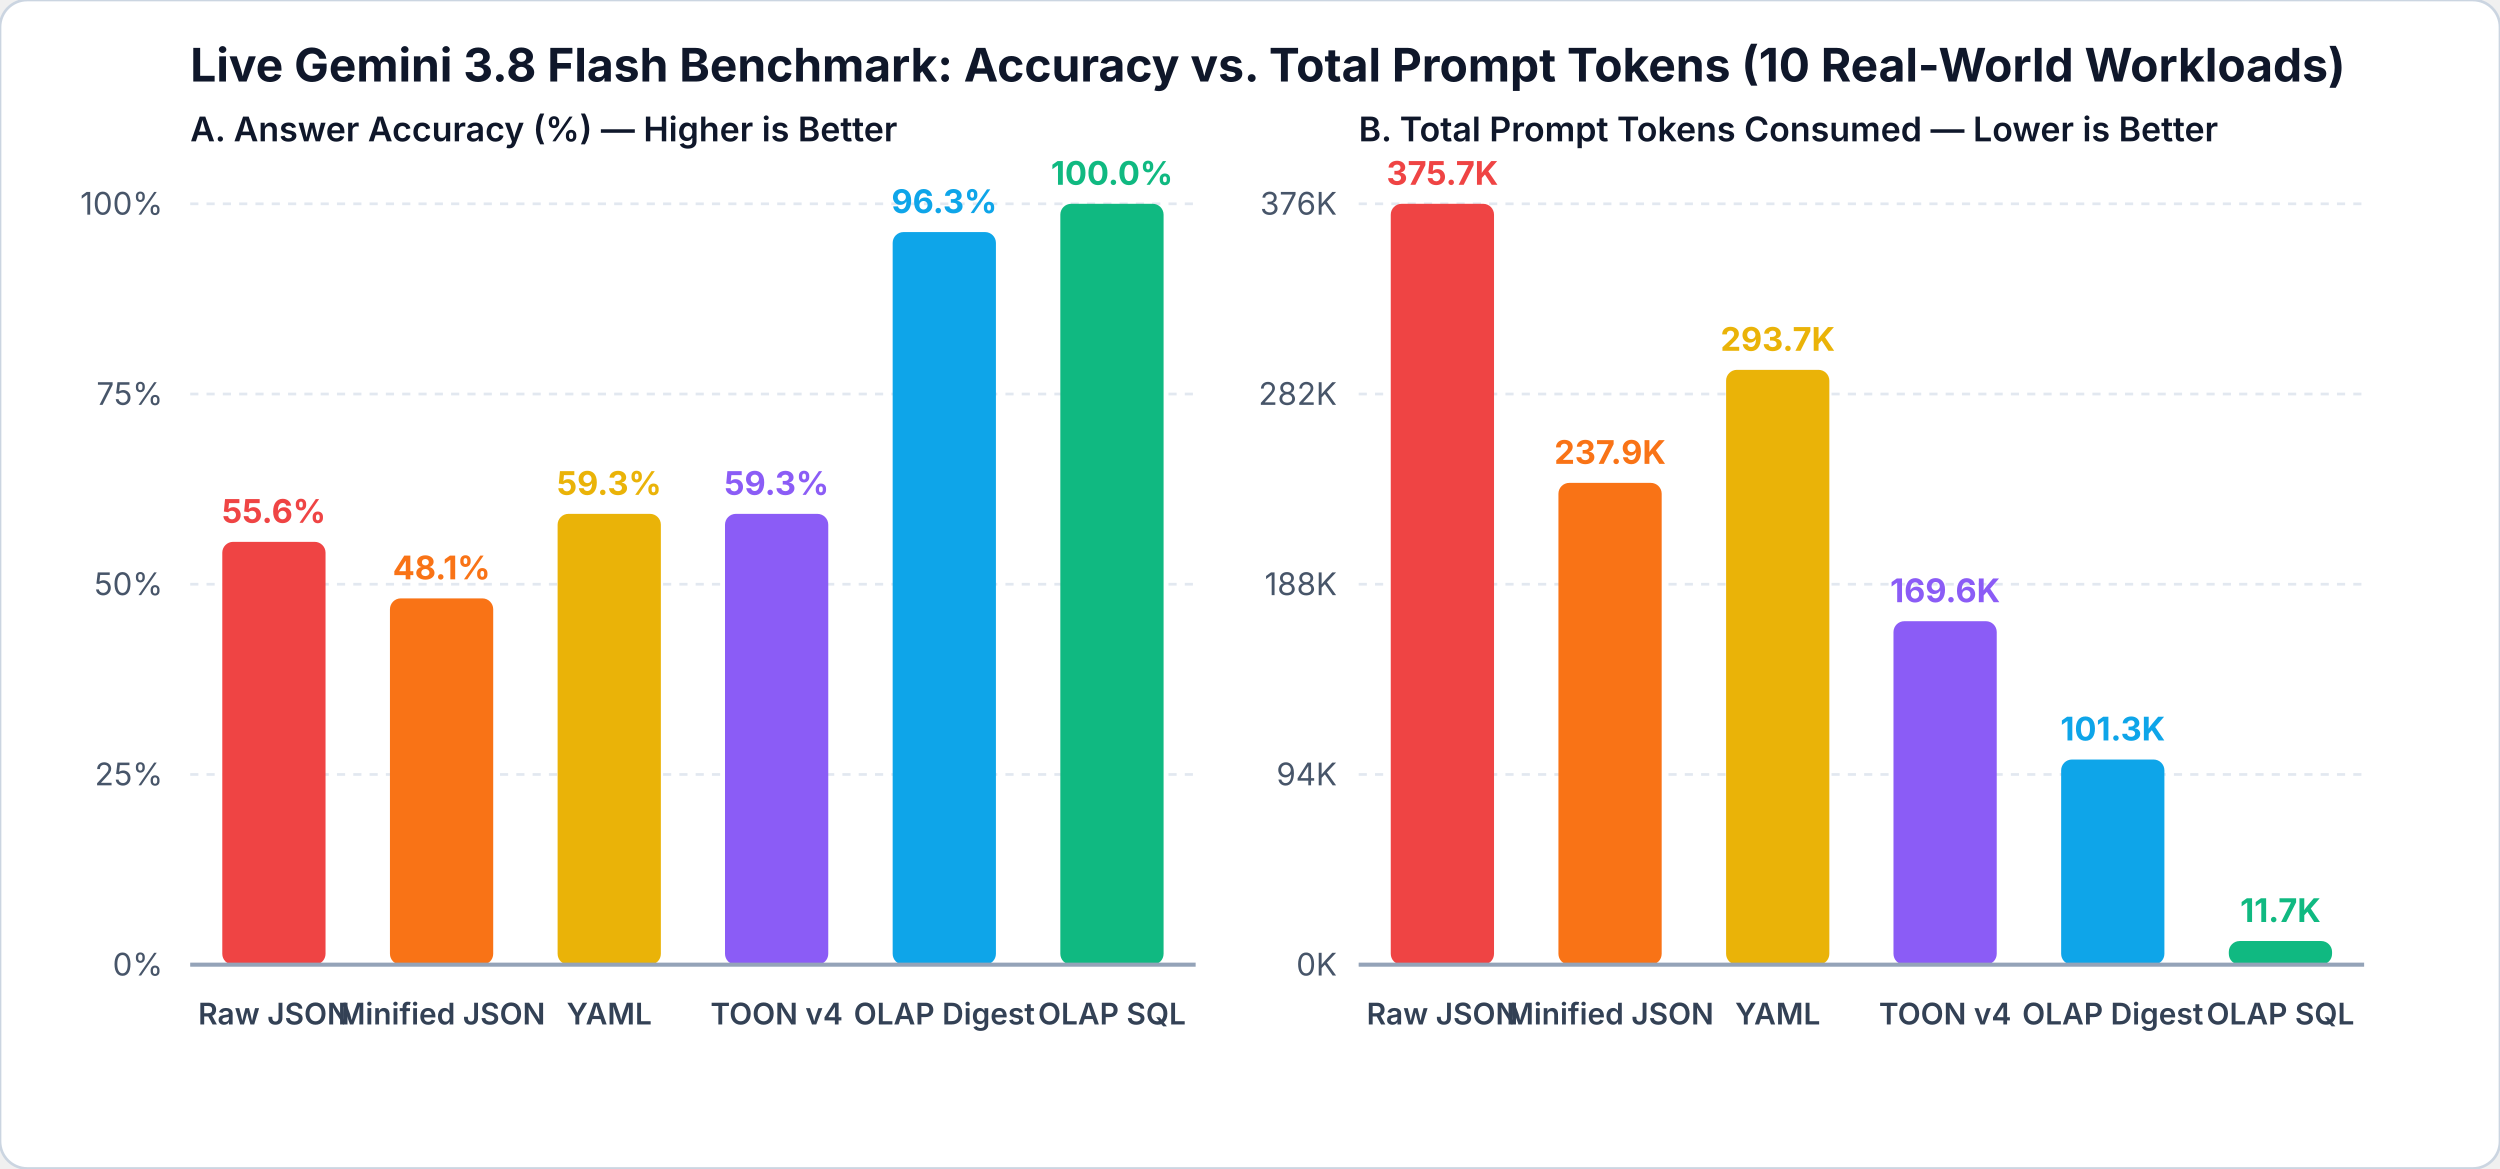
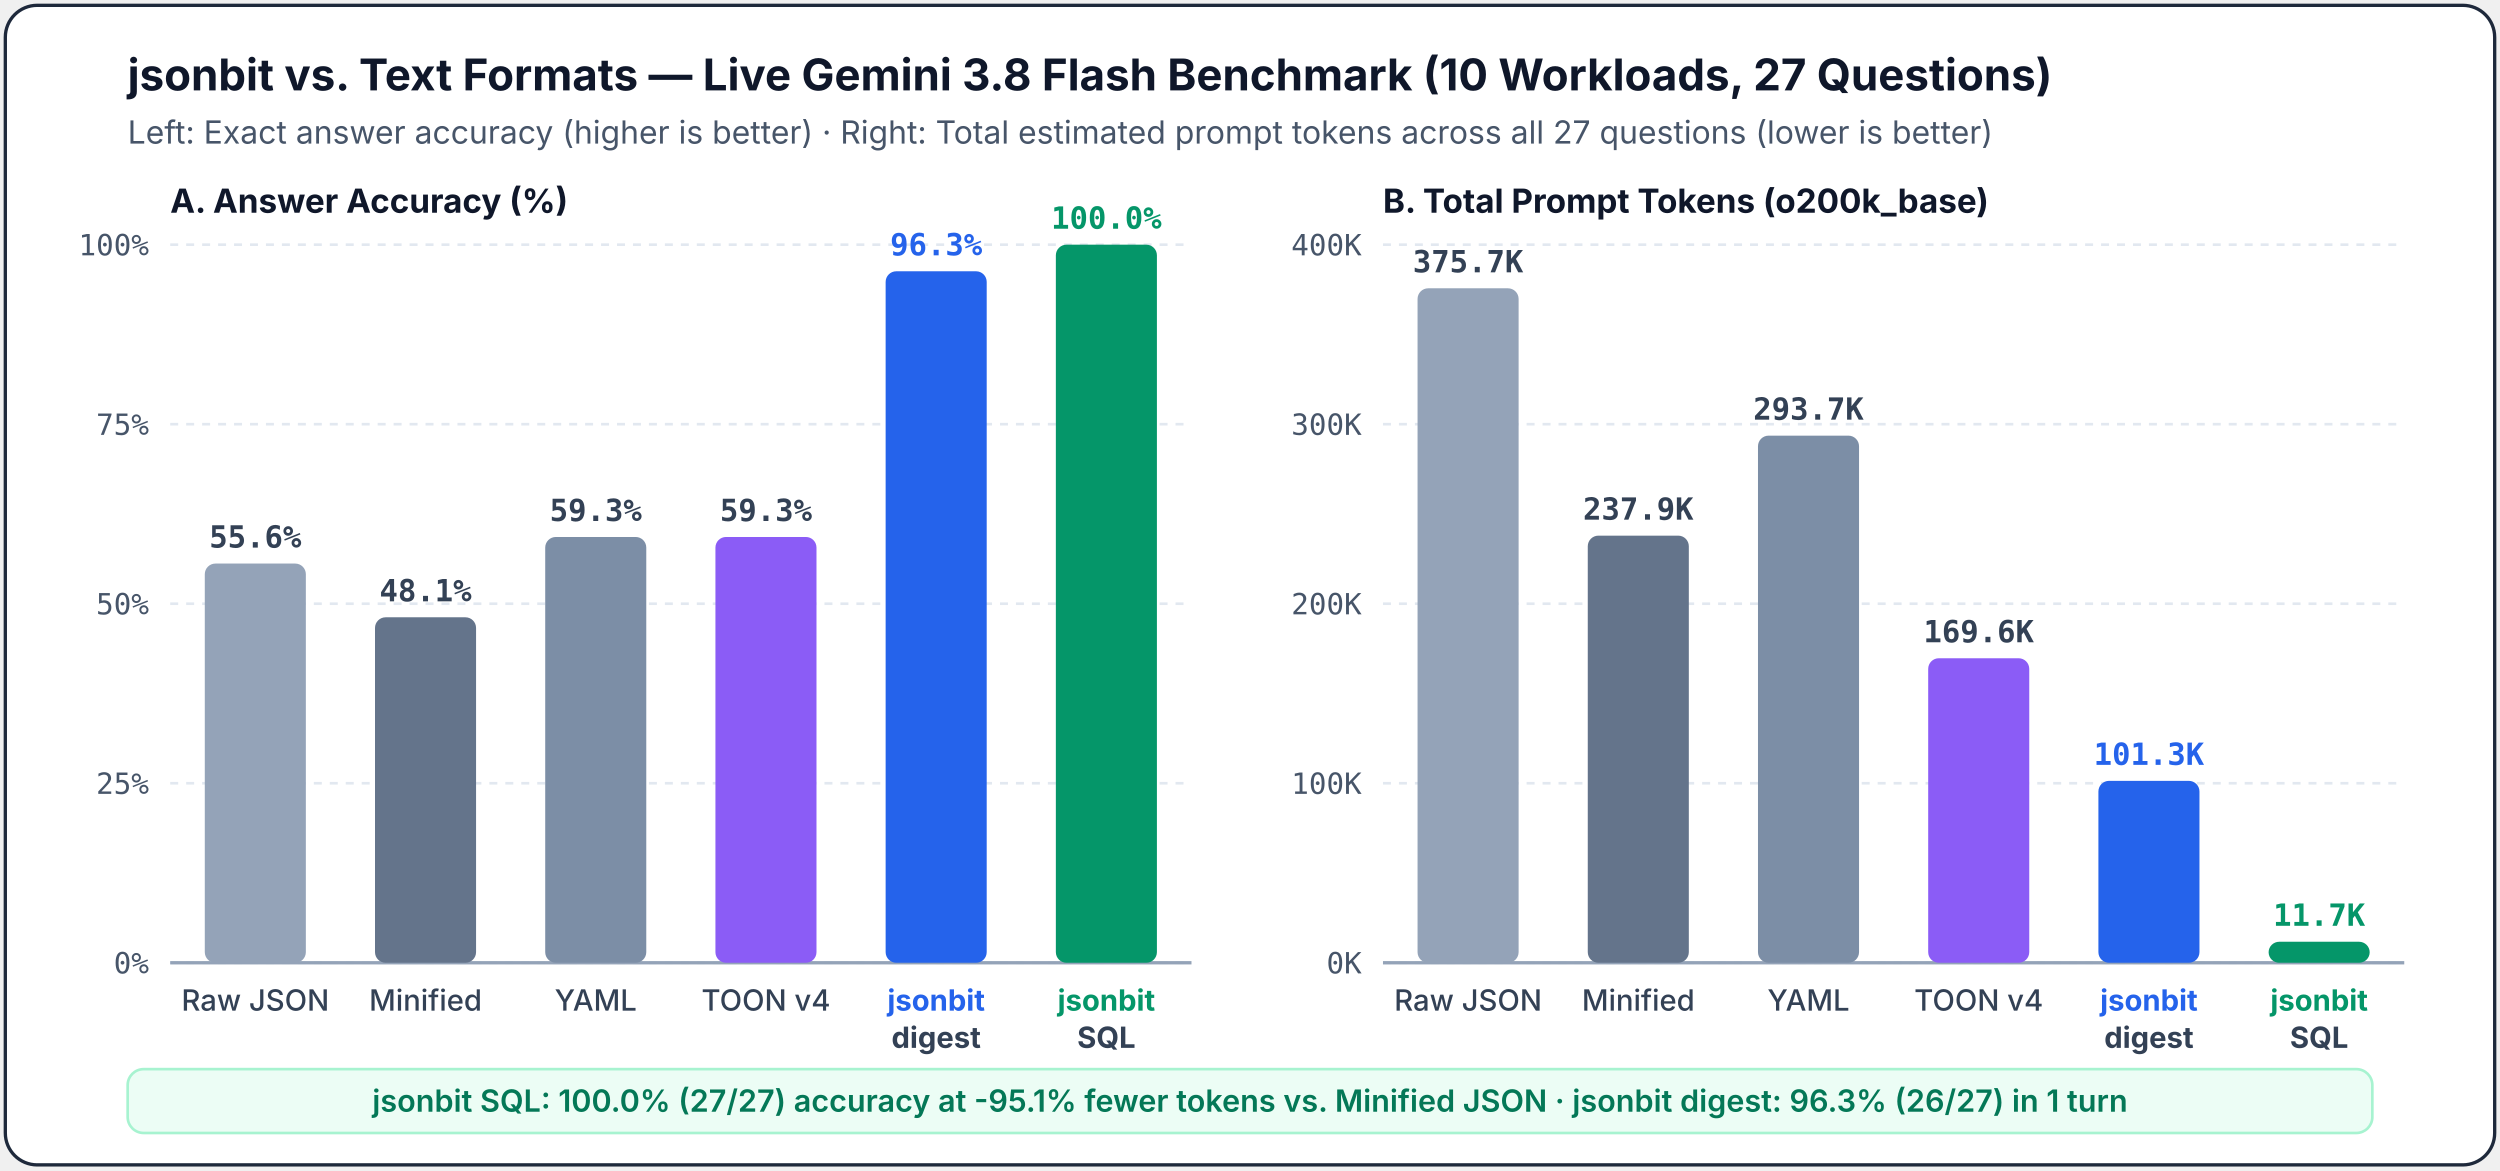
- <svg xmlns="http://www.w3.org/2000/svg" viewBox="0 0 920 430" width="100%" height="100%">
-   <rect width="920" height="430" fill="#ffffff" rx="10" stroke="#cbd5e1" stroke-width="1" />
-   <text x="70" y="30" font-family="Inter, system-ui, sans-serif" font-size="17" font-weight="700" fill="#0f172a">Live Gemini 3.8 Flash Benchmark: Accuracy vs. Total Prompt Tokens (10 Real-World Workloads)</text>
-   <text x="70" y="52" font-family="Inter, system-ui, sans-serif" font-size="12.5" fill="#0f172a" font-weight="600">A. Answer Accuracy (%) — Higher is Better</text>
-   <text x="500" y="52" font-family="Inter, system-ui, sans-serif" font-size="12.5" fill="#0f172a" font-weight="600">B. Total Prompt Tokens Consumed — Lower is Better</text>
-   <line x1="70" y1="355" x2="440" y2="355" stroke="#e2e8f0" stroke-width="1" stroke-dasharray="3,3" />
-   <text x="60" y="359" text-anchor="end" font-family="Inter, system-ui, sans-serif" font-size="11.5" fill="#475569">0%</text>
-   <line x1="70" y1="285" x2="440" y2="285" stroke="#e2e8f0" stroke-width="1" stroke-dasharray="3,3" />
-   <text x="60" y="289" text-anchor="end" font-family="Inter, system-ui, sans-serif" font-size="11.5" fill="#475569">25%</text>
-   <line x1="70" y1="215" x2="440" y2="215" stroke="#e2e8f0" stroke-width="1" stroke-dasharray="3,3" />
-   <text x="60" y="219" text-anchor="end" font-family="Inter, system-ui, sans-serif" font-size="11.5" fill="#475569">50%</text>
-   <line x1="70" y1="145" x2="440" y2="145" stroke="#e2e8f0" stroke-width="1" stroke-dasharray="3,3" />
-   <text x="60" y="149" text-anchor="end" font-family="Inter, system-ui, sans-serif" font-size="11.5" fill="#475569">75%</text>
-   <line x1="70" y1="75" x2="440" y2="75" stroke="#e2e8f0" stroke-width="1" stroke-dasharray="3,3" />
-   <text x="60" y="79" text-anchor="end" font-family="Inter, system-ui, sans-serif" font-size="11.5" fill="#475569">100%</text>
-   <rect x="81.8" y="199.4" width="38" height="155.6" fill="#ef4444" rx="4" />
-   <text x="100.8" y="192.4" text-anchor="middle" font-family="Inter, system-ui, sans-serif" font-size="12" font-weight="700" fill="#ef4444">55.6%</text>
-   <text x="100.8" y="377" text-anchor="middle" font-family="Inter, system-ui, sans-serif" font-size="11" font-weight="600" fill="#334155">Raw JSON</text>
-   <rect x="143.5" y="220.2" width="38" height="134.8" fill="#f97316" rx="4" />
-   <text x="162.5" y="213.2" text-anchor="middle" font-family="Inter, system-ui, sans-serif" font-size="12" font-weight="700" fill="#f97316">48.1%</text>
-   <text x="162.5" y="377" text-anchor="middle" font-family="Inter, system-ui, sans-serif" font-size="11" font-weight="600" fill="#334155">Minified JSON</text>
-   <rect x="205.2" y="189.1" width="38" height="165.9" fill="#eab308" rx="4" />
-   <text x="224.2" y="182.1" text-anchor="middle" font-family="Inter, system-ui, sans-serif" font-size="12" font-weight="700" fill="#eab308">59.3%</text>
-   <text x="224.2" y="377" text-anchor="middle" font-family="Inter, system-ui, sans-serif" font-size="11" font-weight="600" fill="#334155">YAML</text>
-   <rect x="266.8" y="189.1" width="38" height="165.9" fill="#8b5cf6" rx="4" />
-   <text x="285.8" y="182.1" text-anchor="middle" font-family="Inter, system-ui, sans-serif" font-size="12" font-weight="700" fill="#8b5cf6">59.3%</text>
-   <text x="285.8" y="377" text-anchor="middle" font-family="Inter, system-ui, sans-serif" font-size="11" font-weight="600" fill="#334155">TOON v4</text>
-   <rect x="328.5" y="85.4" width="38" height="269.6" fill="#0ea5e9" rx="4" />
-   <text x="347.5" y="78.4" text-anchor="middle" font-family="Inter, system-ui, sans-serif" font-size="12" font-weight="700" fill="#0ea5e9">96.3%</text>
-   <text x="347.5" y="377" text-anchor="middle" font-family="Inter, system-ui, sans-serif" font-size="11" font-weight="600" fill="#334155">OLAP Digest</text>
-   <rect x="390.2" y="75.0" width="38" height="280.0" fill="#10b981" rx="4" />
-   <text x="409.2" y="68.0" text-anchor="middle" font-family="Inter, system-ui, sans-serif" font-size="12" font-weight="700" fill="#10b981">100.0%</text>
-   <text x="409.2" y="377" text-anchor="middle" font-family="Inter, system-ui, sans-serif" font-size="11" font-weight="600" fill="#334155">OLAP SQL</text>
-   <line x1="500" y1="355" x2="870" y2="355" stroke="#e2e8f0" stroke-width="1" stroke-dasharray="3,3" />
-   <text x="492" y="359" text-anchor="end" font-family="Inter, system-ui, sans-serif" font-size="11.5" fill="#475569">0K</text>
-   <line x1="500" y1="285" x2="870" y2="285" stroke="#e2e8f0" stroke-width="1" stroke-dasharray="3,3" />
-   <text x="492" y="289" text-anchor="end" font-family="Inter, system-ui, sans-serif" font-size="11.5" fill="#475569">94K</text>
-   <line x1="500" y1="215" x2="870" y2="215" stroke="#e2e8f0" stroke-width="1" stroke-dasharray="3,3" />
-   <text x="492" y="219" text-anchor="end" font-family="Inter, system-ui, sans-serif" font-size="11.5" fill="#475569">188K</text>
-   <line x1="500" y1="145" x2="870" y2="145" stroke="#e2e8f0" stroke-width="1" stroke-dasharray="3,3" />
-   <text x="492" y="149" text-anchor="end" font-family="Inter, system-ui, sans-serif" font-size="11.5" fill="#475569">282K</text>
-   <line x1="500" y1="75" x2="870" y2="75" stroke="#e2e8f0" stroke-width="1" stroke-dasharray="3,3" />
-   <text x="492" y="79" text-anchor="end" font-family="Inter, system-ui, sans-serif" font-size="11.5" fill="#475569">376K</text>
-   <rect x="511.8" y="75.0" width="38" height="280.0" fill="#ef4444" rx="4" />
-   <text x="530.8" y="68.0" text-anchor="middle" font-family="Inter, system-ui, sans-serif" font-size="12" font-weight="700" fill="#ef4444">375.7K</text>
-   <text x="530.8" y="377" text-anchor="middle" font-family="Inter, system-ui, sans-serif" font-size="11" font-weight="600" fill="#334155">Raw JSON</text>
-   <rect x="573.5" y="177.7" width="38" height="177.3" fill="#f97316" rx="4" />
-   <text x="592.5" y="170.7" text-anchor="middle" font-family="Inter, system-ui, sans-serif" font-size="12" font-weight="700" fill="#f97316">237.9K</text>
-   <text x="592.5" y="377" text-anchor="middle" font-family="Inter, system-ui, sans-serif" font-size="11" font-weight="600" fill="#334155">Minified JSON</text>
-   <rect x="635.2" y="136.1" width="38" height="218.9" fill="#eab308" rx="4" />
-   <text x="654.2" y="129.1" text-anchor="middle" font-family="Inter, system-ui, sans-serif" font-size="12" font-weight="700" fill="#eab308">293.7K</text>
-   <text x="654.2" y="377" text-anchor="middle" font-family="Inter, system-ui, sans-serif" font-size="11" font-weight="600" fill="#334155">YAML</text>
-   <rect x="696.8" y="228.6" width="38" height="126.4" fill="#8b5cf6" rx="4" />
-   <text x="715.8" y="221.6" text-anchor="middle" font-family="Inter, system-ui, sans-serif" font-size="12" font-weight="700" fill="#8b5cf6">169.6K</text>
-   <text x="715.8" y="377" text-anchor="middle" font-family="Inter, system-ui, sans-serif" font-size="11" font-weight="600" fill="#334155">TOON v4</text>
-   <rect x="758.5" y="279.5" width="38" height="75.5" fill="#0ea5e9" rx="4" />
-   <text x="777.5" y="272.5" text-anchor="middle" font-family="Inter, system-ui, sans-serif" font-size="12" font-weight="700" fill="#0ea5e9">101.3K</text>
-   <text x="777.5" y="377" text-anchor="middle" font-family="Inter, system-ui, sans-serif" font-size="11" font-weight="600" fill="#334155">OLAP Digest</text>
-   <rect x="820.2" y="346.3" width="38" height="8.7" fill="#10b981" rx="4" />
-   <text x="839.2" y="339.3" text-anchor="middle" font-family="Inter, system-ui, sans-serif" font-size="12" font-weight="700" fill="#10b981">11.7K</text>
-   <text x="839.2" y="377" text-anchor="middle" font-family="Inter, system-ui, sans-serif" font-size="11" font-weight="600" fill="#334155">OLAP SQL</text>
-   <line x1="70" y1="355" x2="440" y2="355" stroke="#94a3b8" stroke-width="1.5" />
-   <line x1="500" y1="355" x2="870" y2="355" stroke="#94a3b8" stroke-width="1.5" />
+ <svg xmlns="http://www.w3.org/2000/svg" viewBox="0 0 940 440" width="940" height="440">
+   <rect x="2" y="2" width="936" height="436" rx="12" fill="#ffffff" stroke="#1e293b" stroke-width="1.25" />
+   <text x="48" y="34" font-family="ui-sans-serif, -apple-system, BlinkMacSystemFont, 'Segoe UI', Inter, Roboto, sans-serif" font-size="16.5" font-weight="700" fill="#0f172a">jsonbit vs. Text Formats — Live Gemini 3.8 Flash Benchmark (10 Workloads, 27 Questions)</text>
+   <text x="48" y="54" font-family="ui-sans-serif, -apple-system, BlinkMacSystemFont, 'Segoe UI', Inter, Roboto, sans-serif" font-size="12" fill="#475569">Left: Exact answer accuracy (higher is better)  ·  Right: Total estimated prompt tokens across all 27 questions (lower is better)</text>
+   <text x="64" y="80" font-family="ui-sans-serif, -apple-system, BlinkMacSystemFont, 'Segoe UI', Inter, Roboto, sans-serif" font-size="12.5" font-weight="700" fill="#0f172a">A. Answer Accuracy (%)</text>
+   <line x1="64" y1="362.0" x2="448" y2="362.0" stroke="#e2e8f0" stroke-width="1" stroke-dasharray="3,3" />
+   <text x="56" y="366.0" text-anchor="end" font-family="ui-monospace, SFMono-Regular, Menlo, Monaco, Consolas, monospace" font-size="11" fill="#475569">0%</text>
+   <line x1="64" y1="294.5" x2="448" y2="294.5" stroke="#e2e8f0" stroke-width="1" stroke-dasharray="3,3" />
+   <text x="56" y="298.5" text-anchor="end" font-family="ui-monospace, SFMono-Regular, Menlo, Monaco, Consolas, monospace" font-size="11" fill="#475569">25%</text>
+   <line x1="64" y1="227.0" x2="448" y2="227.0" stroke="#e2e8f0" stroke-width="1" stroke-dasharray="3,3" />
+   <text x="56" y="231.0" text-anchor="end" font-family="ui-monospace, SFMono-Regular, Menlo, Monaco, Consolas, monospace" font-size="11" fill="#475569">50%</text>
+   <line x1="64" y1="159.5" x2="448" y2="159.5" stroke="#e2e8f0" stroke-width="1" stroke-dasharray="3,3" />
+   <text x="56" y="163.5" text-anchor="end" font-family="ui-monospace, SFMono-Regular, Menlo, Monaco, Consolas, monospace" font-size="11" fill="#475569">75%</text>
+   <line x1="64" y1="92.0" x2="448" y2="92.0" stroke="#e2e8f0" stroke-width="1" stroke-dasharray="3,3" />
+   <text x="56" y="96.0" text-anchor="end" font-family="ui-monospace, SFMono-Regular, Menlo, Monaco, Consolas, monospace" font-size="11" fill="#475569">100%</text>
+   <line x1="64" y1="362" x2="448" y2="362" stroke="#94a3b8" stroke-width="1.25" />
+   <text x="520" y="80" font-family="ui-sans-serif, -apple-system, BlinkMacSystemFont, 'Segoe UI', Inter, Roboto, sans-serif" font-size="12.5" font-weight="700" fill="#0f172a">B. Total Prompt Tokens (o200k_base)</text>
+   <line x1="520" y1="362.0" x2="904" y2="362.0" stroke="#e2e8f0" stroke-width="1" stroke-dasharray="3,3" />
+   <text x="512" y="366.0" text-anchor="end" font-family="ui-monospace, SFMono-Regular, Menlo, Monaco, Consolas, monospace" font-size="11" fill="#475569">0K</text>
+   <line x1="520" y1="294.5" x2="904" y2="294.5" stroke="#e2e8f0" stroke-width="1" stroke-dasharray="3,3" />
+   <text x="512" y="298.5" text-anchor="end" font-family="ui-monospace, SFMono-Regular, Menlo, Monaco, Consolas, monospace" font-size="11" fill="#475569">100K</text>
+   <line x1="520" y1="227.0" x2="904" y2="227.0" stroke="#e2e8f0" stroke-width="1" stroke-dasharray="3,3" />
+   <text x="512" y="231.0" text-anchor="end" font-family="ui-monospace, SFMono-Regular, Menlo, Monaco, Consolas, monospace" font-size="11" fill="#475569">200K</text>
+   <line x1="520" y1="159.5" x2="904" y2="159.5" stroke="#e2e8f0" stroke-width="1" stroke-dasharray="3,3" />
+   <text x="512" y="163.5" text-anchor="end" font-family="ui-monospace, SFMono-Regular, Menlo, Monaco, Consolas, monospace" font-size="11" fill="#475569">300K</text>
+   <line x1="520" y1="92.0" x2="904" y2="92.0" stroke="#e2e8f0" stroke-width="1" stroke-dasharray="3,3" />
+   <text x="512" y="96.0" text-anchor="end" font-family="ui-monospace, SFMono-Regular, Menlo, Monaco, Consolas, monospace" font-size="11" fill="#475569">400K</text>
+   <line x1="520" y1="362" x2="904" y2="362" stroke="#94a3b8" stroke-width="1.25" />
+   <rect x="77.0" y="211.9" width="38" height="150.1" rx="4" fill="#94a3b8" />
+   <text x="96.0" y="205.9" text-anchor="middle" font-family="ui-monospace, SFMono-Regular, Menlo, Monaco, Consolas, monospace" font-size="11.5" font-weight="700" fill="#334155">55.6%</text>
+   <text x="96.0" y="380.0" text-anchor="middle" font-family="ui-sans-serif, -apple-system, BlinkMacSystemFont, 'Segoe UI', Inter, Roboto, sans-serif" font-size="11" font-weight="500" fill="#334155">Raw JSON</text>
+   <rect x="533.0" y="108.4" width="38" height="253.6" rx="4" fill="#94a3b8" />
+   <text x="552.0" y="102.4" text-anchor="middle" font-family="ui-monospace, SFMono-Regular, Menlo, Monaco, Consolas, monospace" font-size="11.5" font-weight="700" fill="#334155">375.7K</text>
+   <text x="552.0" y="380.0" text-anchor="middle" font-family="ui-sans-serif, -apple-system, BlinkMacSystemFont, 'Segoe UI', Inter, Roboto, sans-serif" font-size="11" font-weight="500" fill="#334155">Raw JSON</text>
+   <rect x="141.0" y="232.1" width="38" height="129.9" rx="4" fill="#64748b" />
+   <text x="160.0" y="226.1" text-anchor="middle" font-family="ui-monospace, SFMono-Regular, Menlo, Monaco, Consolas, monospace" font-size="11.5" font-weight="700" fill="#334155">48.1%</text>
+   <text x="160.0" y="380.0" text-anchor="middle" font-family="ui-sans-serif, -apple-system, BlinkMacSystemFont, 'Segoe UI', Inter, Roboto, sans-serif" font-size="11" font-weight="500" fill="#334155">Minified</text>
+   <rect x="597.0" y="201.4" width="38" height="160.6" rx="4" fill="#64748b" />
+   <text x="616.0" y="195.4" text-anchor="middle" font-family="ui-monospace, SFMono-Regular, Menlo, Monaco, Consolas, monospace" font-size="11.5" font-weight="700" fill="#334155">237.9K</text>
+   <text x="616.0" y="380.0" text-anchor="middle" font-family="ui-sans-serif, -apple-system, BlinkMacSystemFont, 'Segoe UI', Inter, Roboto, sans-serif" font-size="11" font-weight="500" fill="#334155">Minified</text>
+   <rect x="205.0" y="201.9" width="38" height="160.1" rx="4" fill="#7c8ea6" />
+   <text x="224.0" y="195.9" text-anchor="middle" font-family="ui-monospace, SFMono-Regular, Menlo, Monaco, Consolas, monospace" font-size="11.5" font-weight="700" fill="#334155">59.3%</text>
+   <text x="224.0" y="380.0" text-anchor="middle" font-family="ui-sans-serif, -apple-system, BlinkMacSystemFont, 'Segoe UI', Inter, Roboto, sans-serif" font-size="11" font-weight="500" fill="#334155">YAML</text>
+   <rect x="661.0" y="163.8" width="38" height="198.2" rx="4" fill="#7c8ea6" />
+   <text x="680.0" y="157.8" text-anchor="middle" font-family="ui-monospace, SFMono-Regular, Menlo, Monaco, Consolas, monospace" font-size="11.5" font-weight="700" fill="#334155">293.7K</text>
+   <text x="680.0" y="380.0" text-anchor="middle" font-family="ui-sans-serif, -apple-system, BlinkMacSystemFont, 'Segoe UI', Inter, Roboto, sans-serif" font-size="11" font-weight="500" fill="#334155">YAML</text>
+   <rect x="269.0" y="201.9" width="38" height="160.1" rx="4" fill="#8b5cf6" />
+   <text x="288.0" y="195.9" text-anchor="middle" font-family="ui-monospace, SFMono-Regular, Menlo, Monaco, Consolas, monospace" font-size="11.5" font-weight="700" fill="#334155">59.3%</text>
+   <text x="288.0" y="380.0" text-anchor="middle" font-family="ui-sans-serif, -apple-system, BlinkMacSystemFont, 'Segoe UI', Inter, Roboto, sans-serif" font-size="11" font-weight="500" fill="#334155">TOON v4</text>
+   <rect x="725.0" y="247.5" width="38" height="114.5" rx="4" fill="#8b5cf6" />
+   <text x="744.0" y="241.5" text-anchor="middle" font-family="ui-monospace, SFMono-Regular, Menlo, Monaco, Consolas, monospace" font-size="11.5" font-weight="700" fill="#334155">169.6K</text>
+   <text x="744.0" y="380.0" text-anchor="middle" font-family="ui-sans-serif, -apple-system, BlinkMacSystemFont, 'Segoe UI', Inter, Roboto, sans-serif" font-size="11" font-weight="500" fill="#334155">TOON v4</text>
+   <rect x="333.0" y="102.0" width="38" height="260.0" rx="4" fill="#2563eb" />
+   <text x="352.0" y="96.0" text-anchor="middle" font-family="ui-monospace, SFMono-Regular, Menlo, Monaco, Consolas, monospace" font-size="11.5" font-weight="700" fill="#2563eb">96.3%</text>
+   <text x="352.0" y="380.0" text-anchor="middle" font-family="ui-sans-serif, -apple-system, BlinkMacSystemFont, 'Segoe UI', Inter, Roboto, sans-serif" font-size="11" font-weight="700" fill="#2563eb">jsonbit</text>
+   <text x="352.0" y="394.0" text-anchor="middle" font-family="ui-sans-serif, -apple-system, BlinkMacSystemFont, 'Segoe UI', Inter, Roboto, sans-serif" font-size="11" font-weight="700" fill="#334155">digest</text>
+   <rect x="789.0" y="293.6" width="38" height="68.4" rx="4" fill="#2563eb" />
+   <text x="808.0" y="287.6" text-anchor="middle" font-family="ui-monospace, SFMono-Regular, Menlo, Monaco, Consolas, monospace" font-size="11.5" font-weight="700" fill="#2563eb">101.3K</text>
+   <text x="808.0" y="380.0" text-anchor="middle" font-family="ui-sans-serif, -apple-system, BlinkMacSystemFont, 'Segoe UI', Inter, Roboto, sans-serif" font-size="11" font-weight="700" fill="#2563eb">jsonbit</text>
+   <text x="808.0" y="394.0" text-anchor="middle" font-family="ui-sans-serif, -apple-system, BlinkMacSystemFont, 'Segoe UI', Inter, Roboto, sans-serif" font-size="11" font-weight="700" fill="#334155">digest</text>
+   <rect x="397.0" y="92.0" width="38" height="270.0" rx="4" fill="#059669" />
+   <text x="416.0" y="86.0" text-anchor="middle" font-family="ui-monospace, SFMono-Regular, Menlo, Monaco, Consolas, monospace" font-size="11.5" font-weight="700" fill="#059669">100.0%</text>
+   <text x="416.0" y="380.0" text-anchor="middle" font-family="ui-sans-serif, -apple-system, BlinkMacSystemFont, 'Segoe UI', Inter, Roboto, sans-serif" font-size="11" font-weight="700" fill="#059669">jsonbit</text>
+   <text x="416.0" y="394.0" text-anchor="middle" font-family="ui-sans-serif, -apple-system, BlinkMacSystemFont, 'Segoe UI', Inter, Roboto, sans-serif" font-size="11" font-weight="700" fill="#334155">SQL</text>
+   <rect x="853.0" y="354.1" width="38" height="7.9" rx="4" fill="#059669" />
+   <text x="872.0" y="348.1" text-anchor="middle" font-family="ui-monospace, SFMono-Regular, Menlo, Monaco, Consolas, monospace" font-size="11.5" font-weight="700" fill="#059669">11.7K</text>
+   <text x="872.0" y="380.0" text-anchor="middle" font-family="ui-sans-serif, -apple-system, BlinkMacSystemFont, 'Segoe UI', Inter, Roboto, sans-serif" font-size="11" font-weight="700" fill="#059669">jsonbit</text>
+   <text x="872.0" y="394.0" text-anchor="middle" font-family="ui-sans-serif, -apple-system, BlinkMacSystemFont, 'Segoe UI', Inter, Roboto, sans-serif" font-size="11" font-weight="700" fill="#334155">SQL</text>
+   <rect x="48" y="402" width="844" height="24" rx="6" fill="#ecfdf5" stroke="#a7f3d0" stroke-width="1" />
+   <text x="470.0" y="418" text-anchor="middle" font-family="ui-sans-serif, -apple-system, BlinkMacSystemFont, 'Segoe UI', Inter, Roboto, sans-serif" font-size="11.5" font-weight="600" fill="#047857">jsonbit SQL: 100.0% (27/27) accuracy at -95.1% fewer tokens vs. Minified JSON  ·  jsonbit digest: 96.3% (26/27) in 1 turn</text>
</svg>
